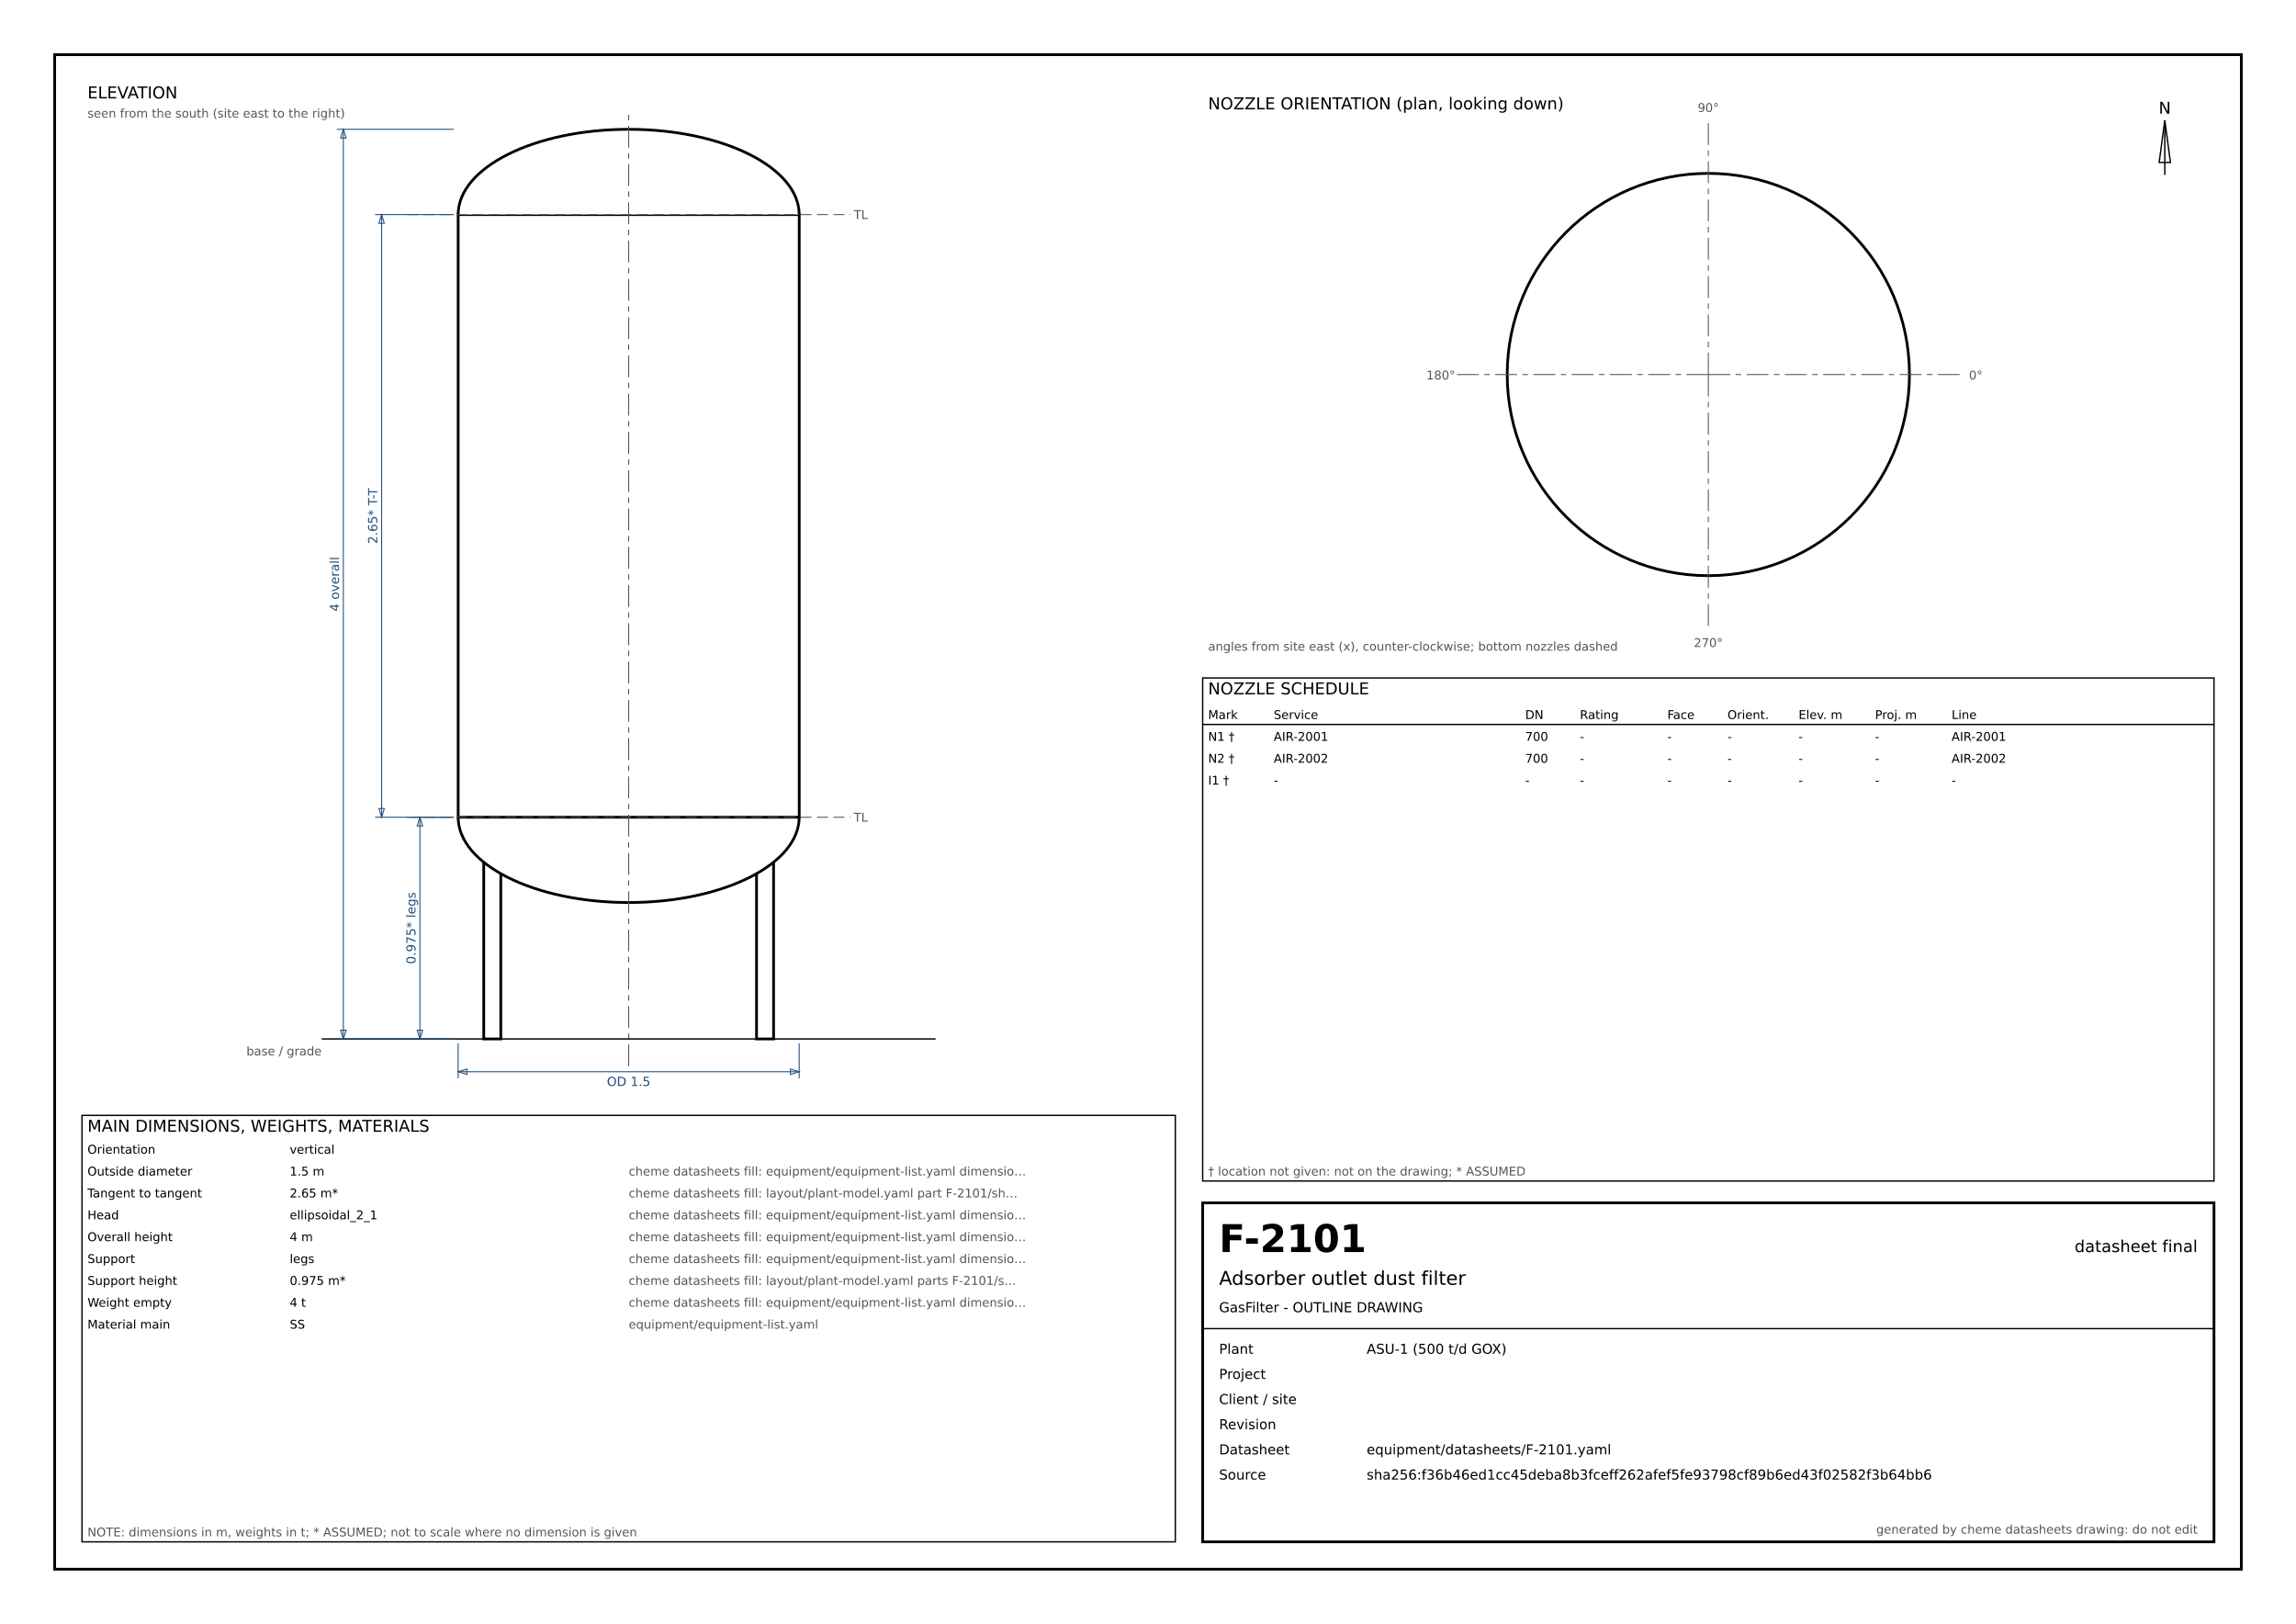
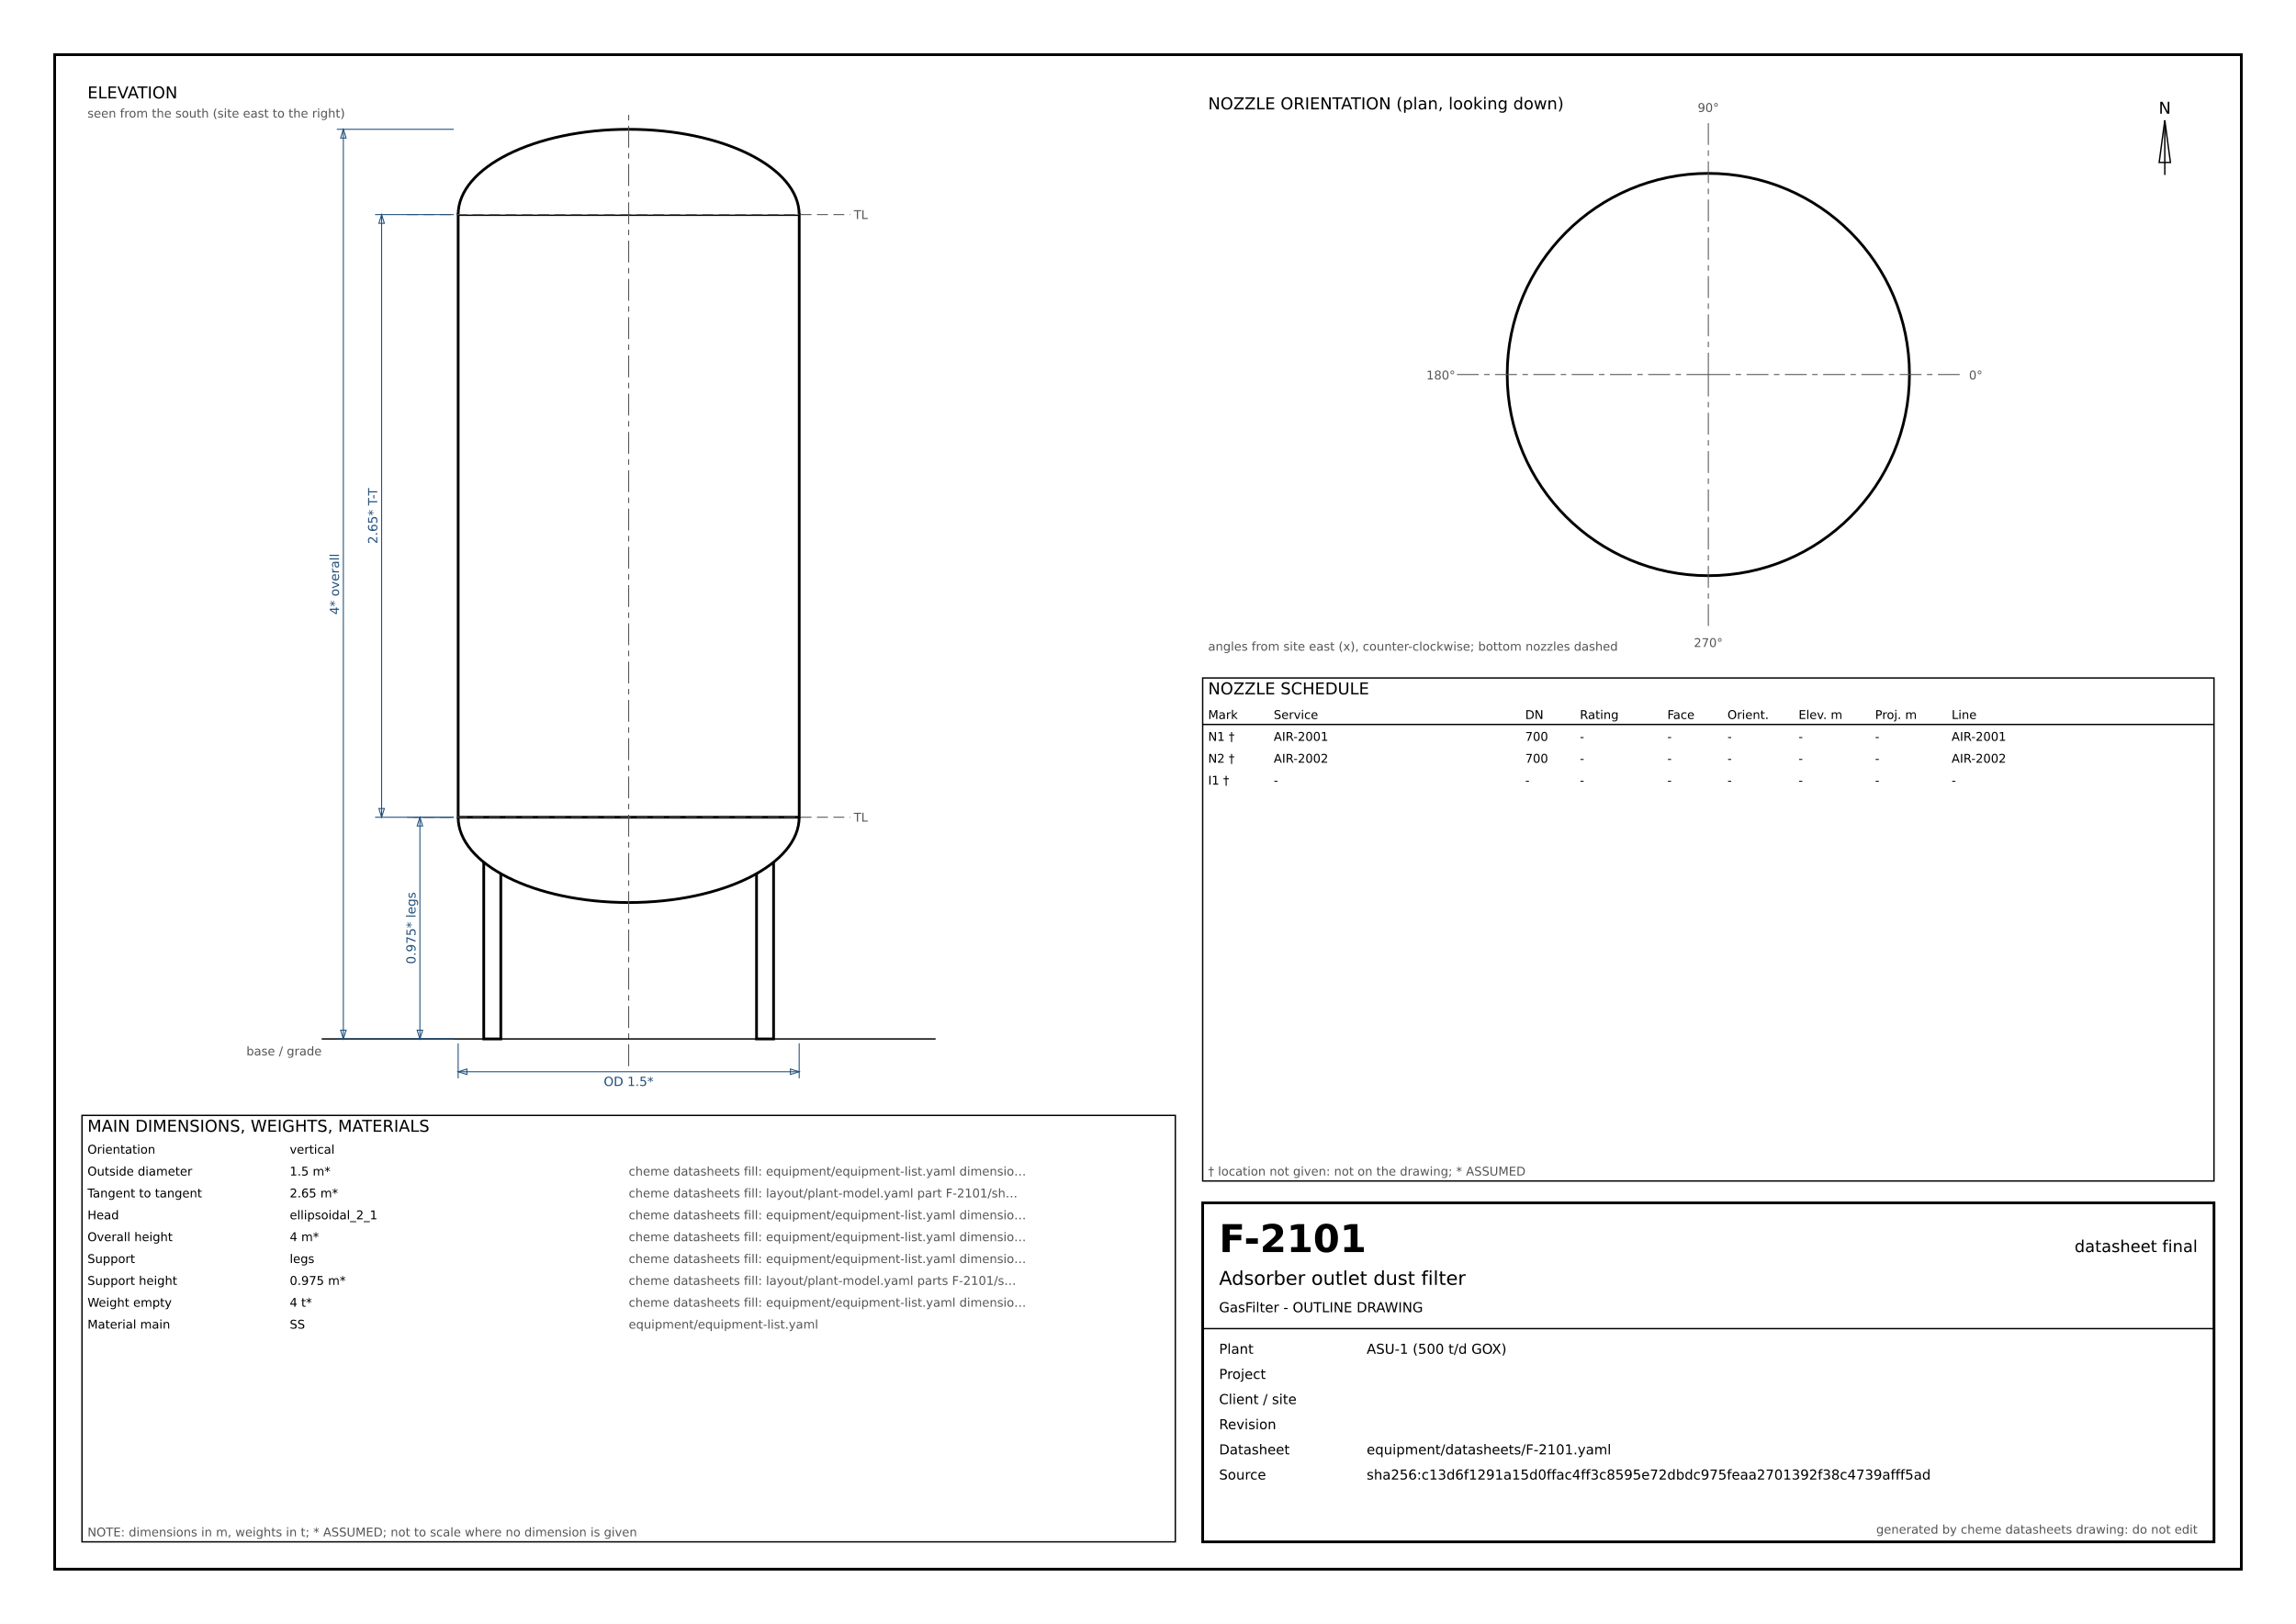
<svg xmlns="http://www.w3.org/2000/svg" width="420mm" height="297mm" viewBox="0 0 420 297">
  <style>
.frame{fill:none;stroke:#000;stroke-width:0.5}
.thin{fill:none;stroke:#000;stroke-width:0.25}
.outline{fill:#fff;stroke:#000;stroke-width:0.5}
.hidden{fill:none;stroke:#000;stroke-width:0.25;stroke-dasharray:1.5 1}
.centre{fill:none;stroke:#555;stroke-width:0.18;stroke-dasharray:4 1 1 1}
.tl{fill:none;stroke:#555;stroke-width:0.18;stroke-dasharray:2 1}
.dim{fill:none;stroke:#1f4e79;stroke-width:0.18}
.nozzle{fill:#fff;stroke:#b71c1c;stroke-width:0.35}
.section{fill:none;stroke:#2e7d32;stroke-width:0.25;stroke-dasharray:2 1}
text{font-family:'DejaVu Sans',Arial,Helvetica,sans-serif;fill:#000}
.t2{font-size:2.2px}.t25{font-size:2.5px}.t3{font-size:3px}.t35{font-size:3.5px}
.t5{font-size:5px;font-weight:bold}.t7{font-size:7px;font-weight:bold}
.dimt{font-size:2.3px;fill:#1f4e79}.nt{font-size:2.3px;fill:#b71c1c}
.note{font-size:2.2px;fill:#555}
.draft{font-size:40px;font-weight:bold;fill:#c62828;fill-opacity:0.12}
</style>
  <rect x="0" y="0" width="420" height="297" fill="#fff" />
  <rect x="10" y="10" width="400" height="277" class="frame" />
  <text x="16" y="18" class="t3" text-anchor="start">ELEVATION</text>
  <rect x="88.49" y="149.47" width="3.12" height="40.55" class="outline" />
  <rect x="138.39" y="149.47" width="3.12" height="40.55" class="outline" />
  <path d="M83.81,149.47 A31.19,15.6 0 0 0 146.19,149.47" class="outline" />
  <rect x="83.81" y="39.25" width="62.39" height="110.22" class="outline" />
  <path d="M83.81,39.25 A31.19,15.6 0 0 1 146.19,39.25" class="outline" />
  <line x1="74.45" y1="149.47" x2="155.55" y2="149.47" class="tl" />
  <text x="156.18" y="150.27" class="note" text-anchor="start">TL</text>
  <line x1="74.45" y1="39.25" x2="155.55" y2="39.25" class="tl" />
  <text x="156.18" y="40.05" class="note" text-anchor="start">TL</text>
  <line x1="115" y1="195.01" x2="115" y2="20.33" class="centre" />
  <line x1="58.85" y1="190.02" x2="171.15" y2="190.02" class="thin" />
  <text x="58.85" y="193.02" class="note" text-anchor="end">base / grade</text>
  <line x1="83.01" y1="190.02" x2="61.61" y2="190.02" class="dim" />
  <line x1="83.01" y1="23.65" x2="61.61" y2="23.65" class="dim" />
  <line x1="62.81" y1="190.02" x2="62.81" y2="23.65" class="dim" />
  <path d="M62.81,190.02 l0.5,-1.6 l-1,0 z" class="dim" />
  <path d="M62.81,23.65 l0.5,1.6 l-1,0 z" class="dim" />
-   <text x="62.01" y="106.84" class="dimt" text-anchor="middle" transform="rotate(-90 62.01 106.84)">4 overall</text>
+   <text x="62.01" y="106.84" class="dimt" text-anchor="middle" transform="rotate(-90 62.01 106.84)">4* overall</text>
  <line x1="83.01" y1="149.47" x2="68.61" y2="149.47" class="dim" />
  <line x1="83.01" y1="39.25" x2="68.61" y2="39.25" class="dim" />
  <line x1="69.81" y1="149.47" x2="69.81" y2="39.25" class="dim" />
  <path d="M69.81,149.47 l0.5,-1.6 l-1,0 z" class="dim" />
  <path d="M69.81,39.25 l0.5,1.6 l-1,0 z" class="dim" />
  <text x="69.01" y="94.36" class="dimt" text-anchor="middle" transform="rotate(-90 69.01 94.36)">2.65* T-T</text>
  <line x1="83.01" y1="190.02" x2="75.61" y2="190.02" class="dim" />
  <line x1="83.01" y1="149.47" x2="75.61" y2="149.47" class="dim" />
  <line x1="76.81" y1="190.02" x2="76.81" y2="149.47" class="dim" />
  <path d="M76.81,190.02 l0.5,-1.6 l-1,0 z" class="dim" />
  <path d="M76.81,149.47 l0.5,1.6 l-1,0 z" class="dim" />
  <text x="76.01" y="169.74" class="dimt" text-anchor="middle" transform="rotate(-90 76.01 169.74)">0.975* legs</text>
  <line x1="83.81" y1="190.82" x2="83.81" y2="197.22" class="dim" />
  <line x1="146.19" y1="190.82" x2="146.19" y2="197.22" class="dim" />
  <line x1="83.81" y1="196.02" x2="146.19" y2="196.02" class="dim" />
  <path d="M83.81,196.02 l1.6,0.5 l0,-1 z" class="dim" />
  <path d="M146.19,196.02 l-1.6,0.5 l0,-1 z" class="dim" />
-   <text x="115" y="198.62" class="dimt" text-anchor="middle">OD 1.5</text>
+   <text x="115" y="198.62" class="dimt" text-anchor="middle">OD 1.5*</text>
  <circle cx="312.5" cy="68.5" r="36.79" class="outline" />
  <line x1="312.5" y1="68.5" x2="358.48" y2="68.5" class="centre" />
  <line x1="312.5" y1="68.5" x2="312.5" y2="22.52" class="centre" />
  <line x1="312.5" y1="68.5" x2="266.52" y2="68.5" class="centre" />
  <line x1="312.5" y1="68.5" x2="312.5" y2="114.48" class="centre" />
  <text x="361.43" y="69.4" class="note" text-anchor="middle">0°</text>
  <text x="312.5" y="20.47" class="note" text-anchor="middle">90°</text>
  <text x="263.57" y="69.4" class="note" text-anchor="middle">180°</text>
  <text x="312.5" y="118.33" class="note" text-anchor="middle">270°</text>
  <line x1="396" y1="32" x2="396" y2="22" class="thin" />
  <path d="M396,22 L394.97,29.71 L397.03,29.71 z" class="thin" />
  <text x="396" y="20.8" class="t3" text-anchor="middle">N</text>
  <text x="221" y="20" class="t3" text-anchor="start">NOZZLE ORIENTATION (plan, looking down)</text>
  <text x="221" y="119" class="note" text-anchor="start">angles from site east (x), counter-clockwise; bottom nozzles dashed</text>
  <text x="16" y="21.5" class="note" text-anchor="start">seen from the south (site east to the right)</text>
  <text x="221" y="127" class="t3" text-anchor="start">NOZZLE SCHEDULE</text>
  <text x="221" y="131.5" class="t2" text-anchor="start">Mark</text>
  <text x="233" y="131.5" class="t2" text-anchor="start">Service</text>
  <text x="279" y="131.5" class="t2" text-anchor="start">DN</text>
  <text x="289" y="131.5" class="t2" text-anchor="start">Rating</text>
  <text x="305" y="131.5" class="t2" text-anchor="start">Face</text>
  <text x="316" y="131.5" class="t2" text-anchor="start">Orient.</text>
  <text x="329" y="131.5" class="t2" text-anchor="start">Elev. m</text>
  <text x="343" y="131.5" class="t2" text-anchor="start">Proj. m</text>
  <text x="357" y="131.5" class="t2" text-anchor="start">Line</text>
  <line x1="220" y1="132.5" x2="405" y2="132.5" class="thin" />
  <text x="221" y="135.5" class="t2" text-anchor="start">N1 †</text>
  <text x="233" y="135.5" class="t2" text-anchor="start">AIR-2001</text>
  <text x="279" y="135.5" class="t2" text-anchor="start">700</text>
  <text x="289" y="135.5" class="t2" text-anchor="start">-</text>
  <text x="305" y="135.5" class="t2" text-anchor="start">-</text>
  <text x="316" y="135.5" class="t2" text-anchor="start">-</text>
  <text x="329" y="135.5" class="t2" text-anchor="start">-</text>
  <text x="343" y="135.5" class="t2" text-anchor="start">-</text>
  <text x="357" y="135.5" class="t2" text-anchor="start">AIR-2001</text>
  <text x="221" y="139.5" class="t2" text-anchor="start">N2 †</text>
  <text x="233" y="139.5" class="t2" text-anchor="start">AIR-2002</text>
  <text x="279" y="139.5" class="t2" text-anchor="start">700</text>
  <text x="289" y="139.5" class="t2" text-anchor="start">-</text>
  <text x="305" y="139.5" class="t2" text-anchor="start">-</text>
  <text x="316" y="139.5" class="t2" text-anchor="start">-</text>
  <text x="329" y="139.5" class="t2" text-anchor="start">-</text>
  <text x="343" y="139.5" class="t2" text-anchor="start">-</text>
  <text x="357" y="139.5" class="t2" text-anchor="start">AIR-2002</text>
  <text x="221" y="143.5" class="t2" text-anchor="start">I1 †</text>
  <text x="233" y="143.5" class="t2" text-anchor="start">-</text>
  <text x="279" y="143.5" class="t2" text-anchor="start">-</text>
  <text x="289" y="143.5" class="t2" text-anchor="start">-</text>
  <text x="305" y="143.5" class="t2" text-anchor="start">-</text>
  <text x="316" y="143.5" class="t2" text-anchor="start">-</text>
  <text x="329" y="143.5" class="t2" text-anchor="start">-</text>
  <text x="343" y="143.5" class="t2" text-anchor="start">-</text>
  <text x="357" y="143.5" class="t2" text-anchor="start">-</text>
  <text x="221" y="215" class="note" text-anchor="start">† location not given: not on the drawing; * ASSUMED</text>
  <rect x="220" y="124" width="185" height="92" class="thin" />
  <text x="16" y="207" class="t3" text-anchor="start">MAIN DIMENSIONS, WEIGHTS, MATERIALS</text>
  <text x="16" y="211" class="t2" text-anchor="start">Orientation</text>
  <text x="53" y="211" class="t2" text-anchor="start">vertical</text>
  <text x="115" y="211" class="note" text-anchor="start" />
  <text x="16" y="215" class="t2" text-anchor="start">Outside diameter</text>
-   <text x="53" y="215" class="t2" text-anchor="start">1.5 m</text>
+   <text x="53" y="215" class="t2" text-anchor="start">1.5 m*</text>
  <text x="115" y="215" class="note" text-anchor="start">cheme datasheets fill: equipment/equipment-list.yaml dimensio…</text>
  <text x="16" y="219" class="t2" text-anchor="start">Tangent to tangent</text>
  <text x="53" y="219" class="t2" text-anchor="start">2.65 m*</text>
  <text x="115" y="219" class="note" text-anchor="start">cheme datasheets fill: layout/plant-model.yaml part F-2101/sh…</text>
  <text x="16" y="223" class="t2" text-anchor="start">Head</text>
  <text x="53" y="223" class="t2" text-anchor="start">ellipsoidal_2_1</text>
  <text x="115" y="223" class="note" text-anchor="start">cheme datasheets fill: equipment/equipment-list.yaml dimensio…</text>
  <text x="16" y="227" class="t2" text-anchor="start">Overall height</text>
-   <text x="53" y="227" class="t2" text-anchor="start">4 m</text>
+   <text x="53" y="227" class="t2" text-anchor="start">4 m*</text>
  <text x="115" y="227" class="note" text-anchor="start">cheme datasheets fill: equipment/equipment-list.yaml dimensio…</text>
  <text x="16" y="231" class="t2" text-anchor="start">Support</text>
  <text x="53" y="231" class="t2" text-anchor="start">legs</text>
  <text x="115" y="231" class="note" text-anchor="start">cheme datasheets fill: equipment/equipment-list.yaml dimensio…</text>
  <text x="16" y="235" class="t2" text-anchor="start">Support height</text>
  <text x="53" y="235" class="t2" text-anchor="start">0.975 m*</text>
  <text x="115" y="235" class="note" text-anchor="start">cheme datasheets fill: layout/plant-model.yaml parts F-2101/s…</text>
  <text x="16" y="239" class="t2" text-anchor="start">Weight empty</text>
-   <text x="53" y="239" class="t2" text-anchor="start">4 t</text>
+   <text x="53" y="239" class="t2" text-anchor="start">4 t*</text>
  <text x="115" y="239" class="note" text-anchor="start">cheme datasheets fill: equipment/equipment-list.yaml dimensio…</text>
  <text x="16" y="243" class="t2" text-anchor="start">Material main</text>
  <text x="53" y="243" class="t2" text-anchor="start">SS</text>
  <text x="115" y="243" class="note" text-anchor="start">equipment/equipment-list.yaml</text>
  <text x="16" y="281" class="note" text-anchor="start">NOTE: dimensions in m, weights in t; * ASSUMED; not to scale where no dimension is given</text>
  <rect x="15" y="204" width="200" height="78" class="thin" />
  <rect x="220" y="220" width="185" height="62" class="frame" />
  <text x="223" y="229" class="t7" text-anchor="start">F-2101</text>
  <text x="223" y="235" class="t35" text-anchor="start">Adsorber outlet dust filter</text>
  <text x="223" y="240" class="t25" text-anchor="start">GasFilter - OUTLINE DRAWING</text>
  <line x1="220" y1="243" x2="405" y2="243" class="thin" />
  <text x="223" y="247.6" class="t25" text-anchor="start">Plant</text>
  <text x="250" y="247.6" class="t25" text-anchor="start">ASU-1 (500 t/d GOX)</text>
  <text x="223" y="252.2" class="t25" text-anchor="start">Project</text>
  <text x="250" y="252.2" class="t25" text-anchor="start" />
  <text x="223" y="256.8" class="t25" text-anchor="start">Client / site</text>
  <text x="250" y="256.8" class="t25" text-anchor="start" />
  <text x="223" y="261.4" class="t25" text-anchor="start">Revision</text>
  <text x="250" y="261.4" class="t25" text-anchor="start" />
  <text x="223" y="266" class="t25" text-anchor="start">Datasheet</text>
  <text x="250" y="266" class="t25" text-anchor="start">equipment/datasheets/F-2101.yaml</text>
  <text x="223" y="270.6" class="t25" text-anchor="start">Source</text>
-   <text x="250" y="270.6" class="t25" text-anchor="start">sha256:f36b46ed1cc45deba8b3fceff262afef5fe93798cf89b6ed43f02582f3b64bb6</text>
+   <text x="250" y="270.6" class="t25" text-anchor="start">sha256:c13d6f1291a15d0ffac4ff3c8595e72dbdc975feaa2701392f38c4739afff5ad</text>
  <text x="402" y="229" class="t3" text-anchor="end">datasheet final</text>
  <text x="402" y="280.5" class="note" text-anchor="end">generated by cheme datasheets drawing: do not edit</text>
</svg>
